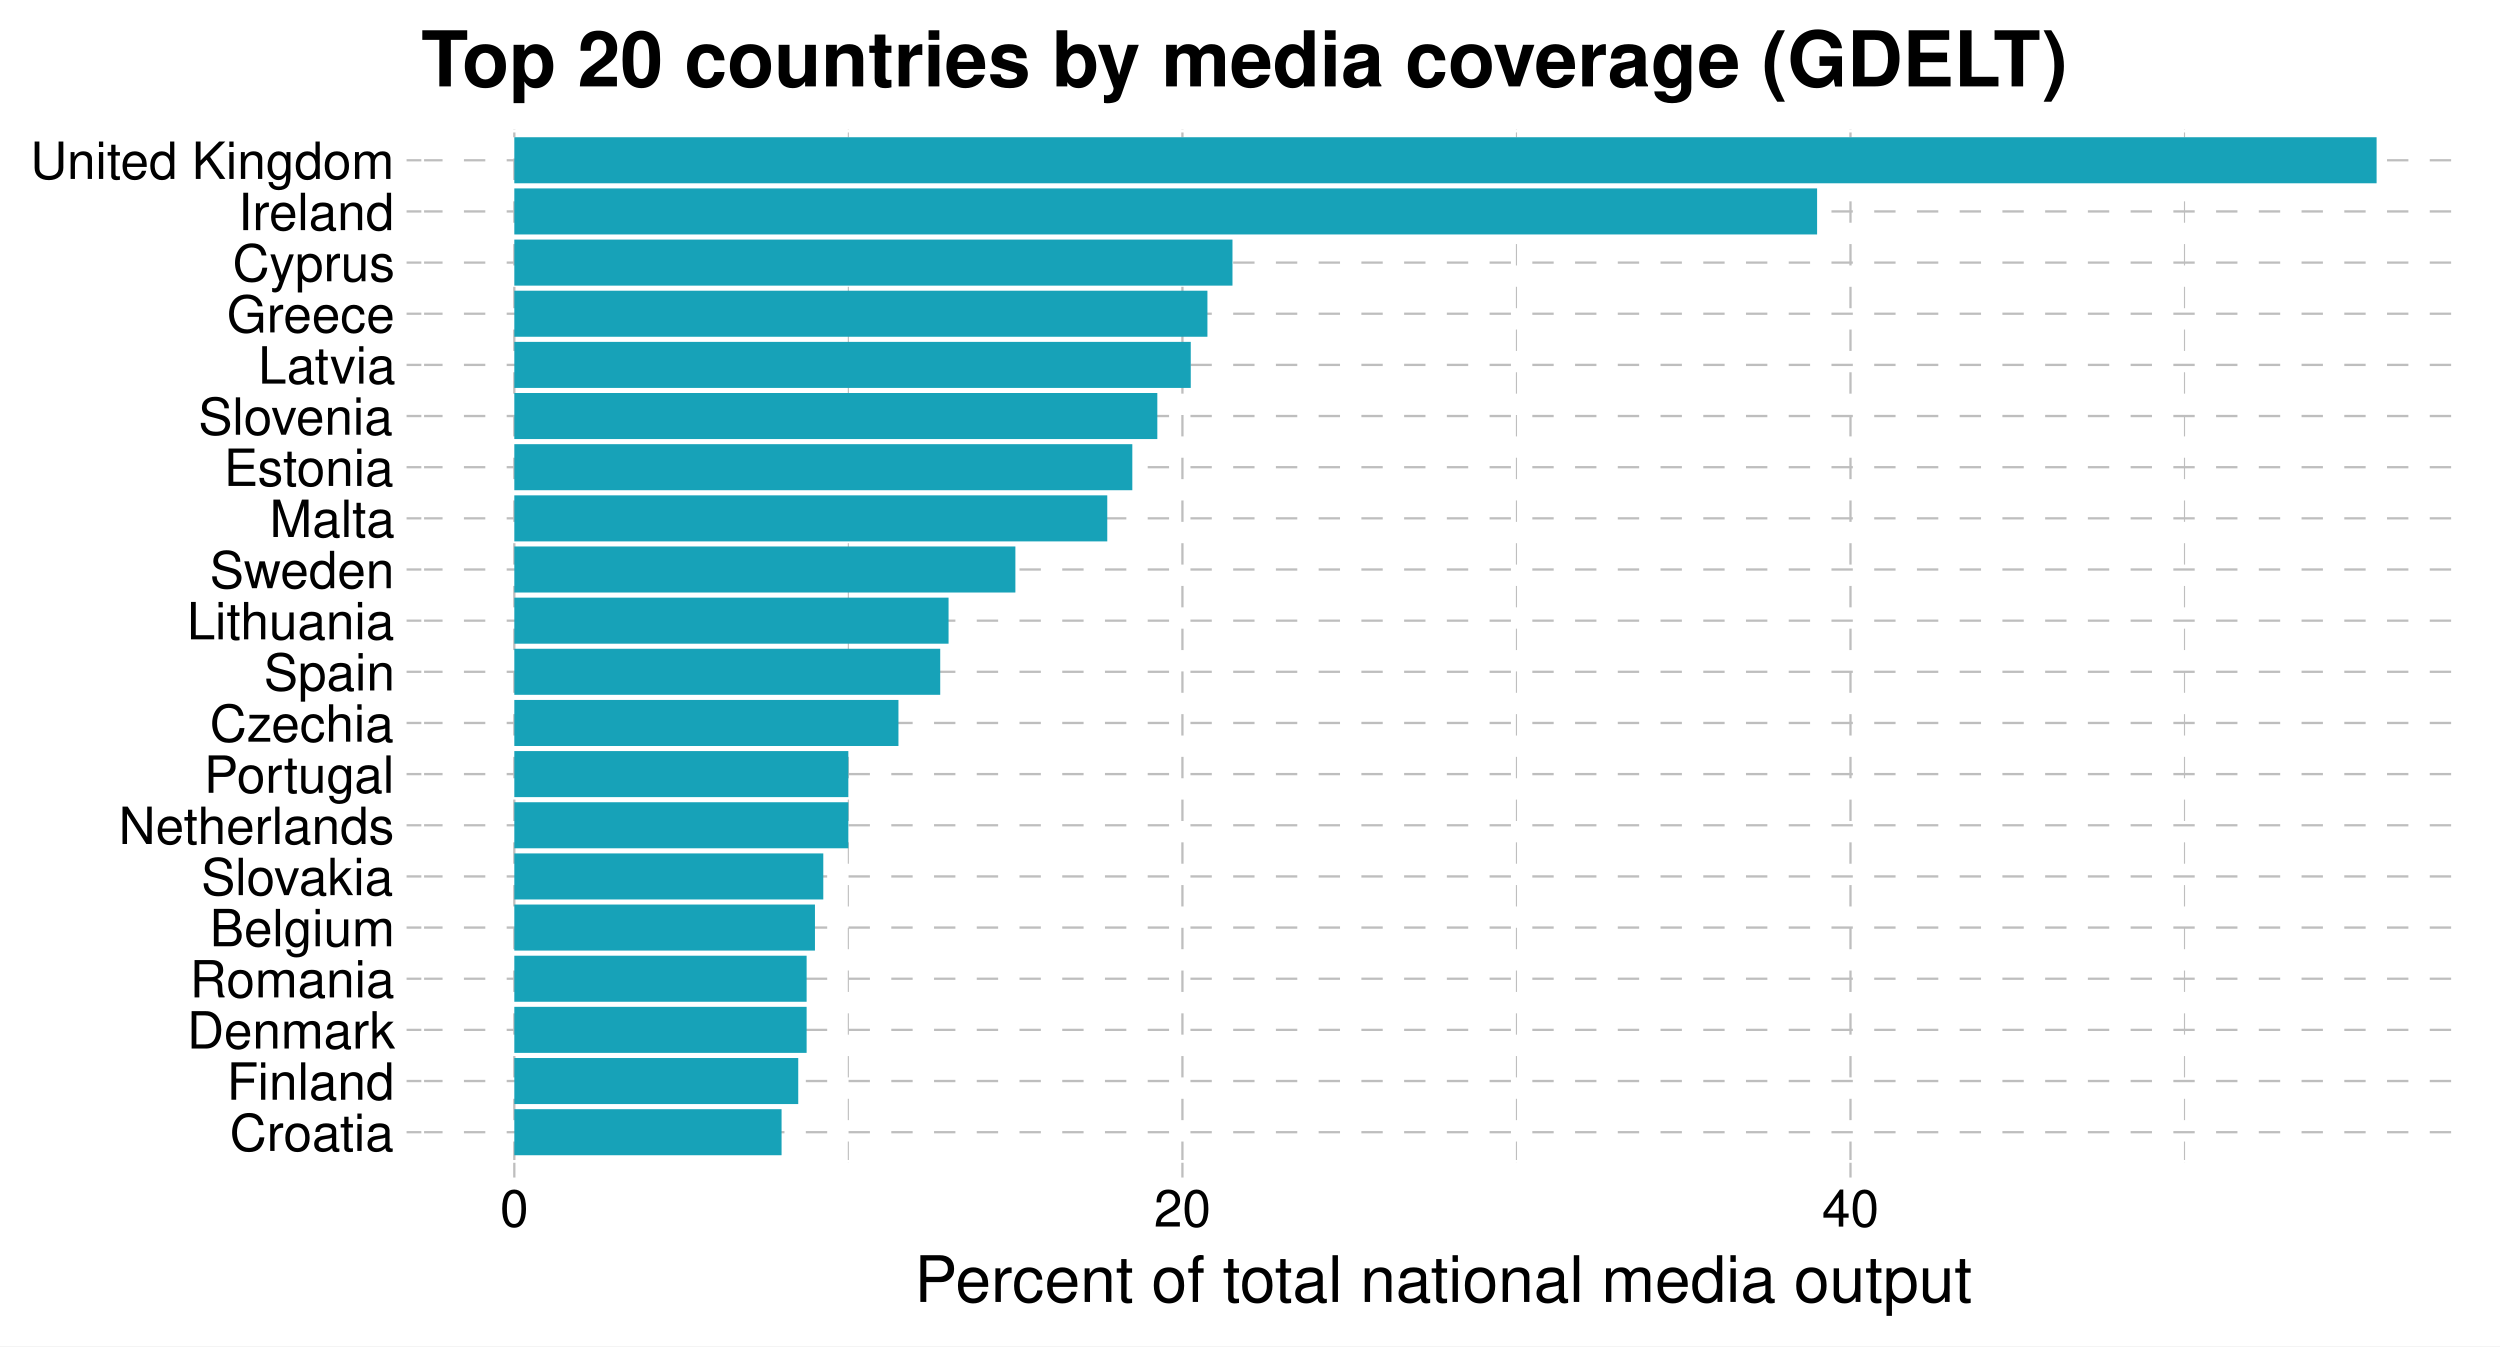
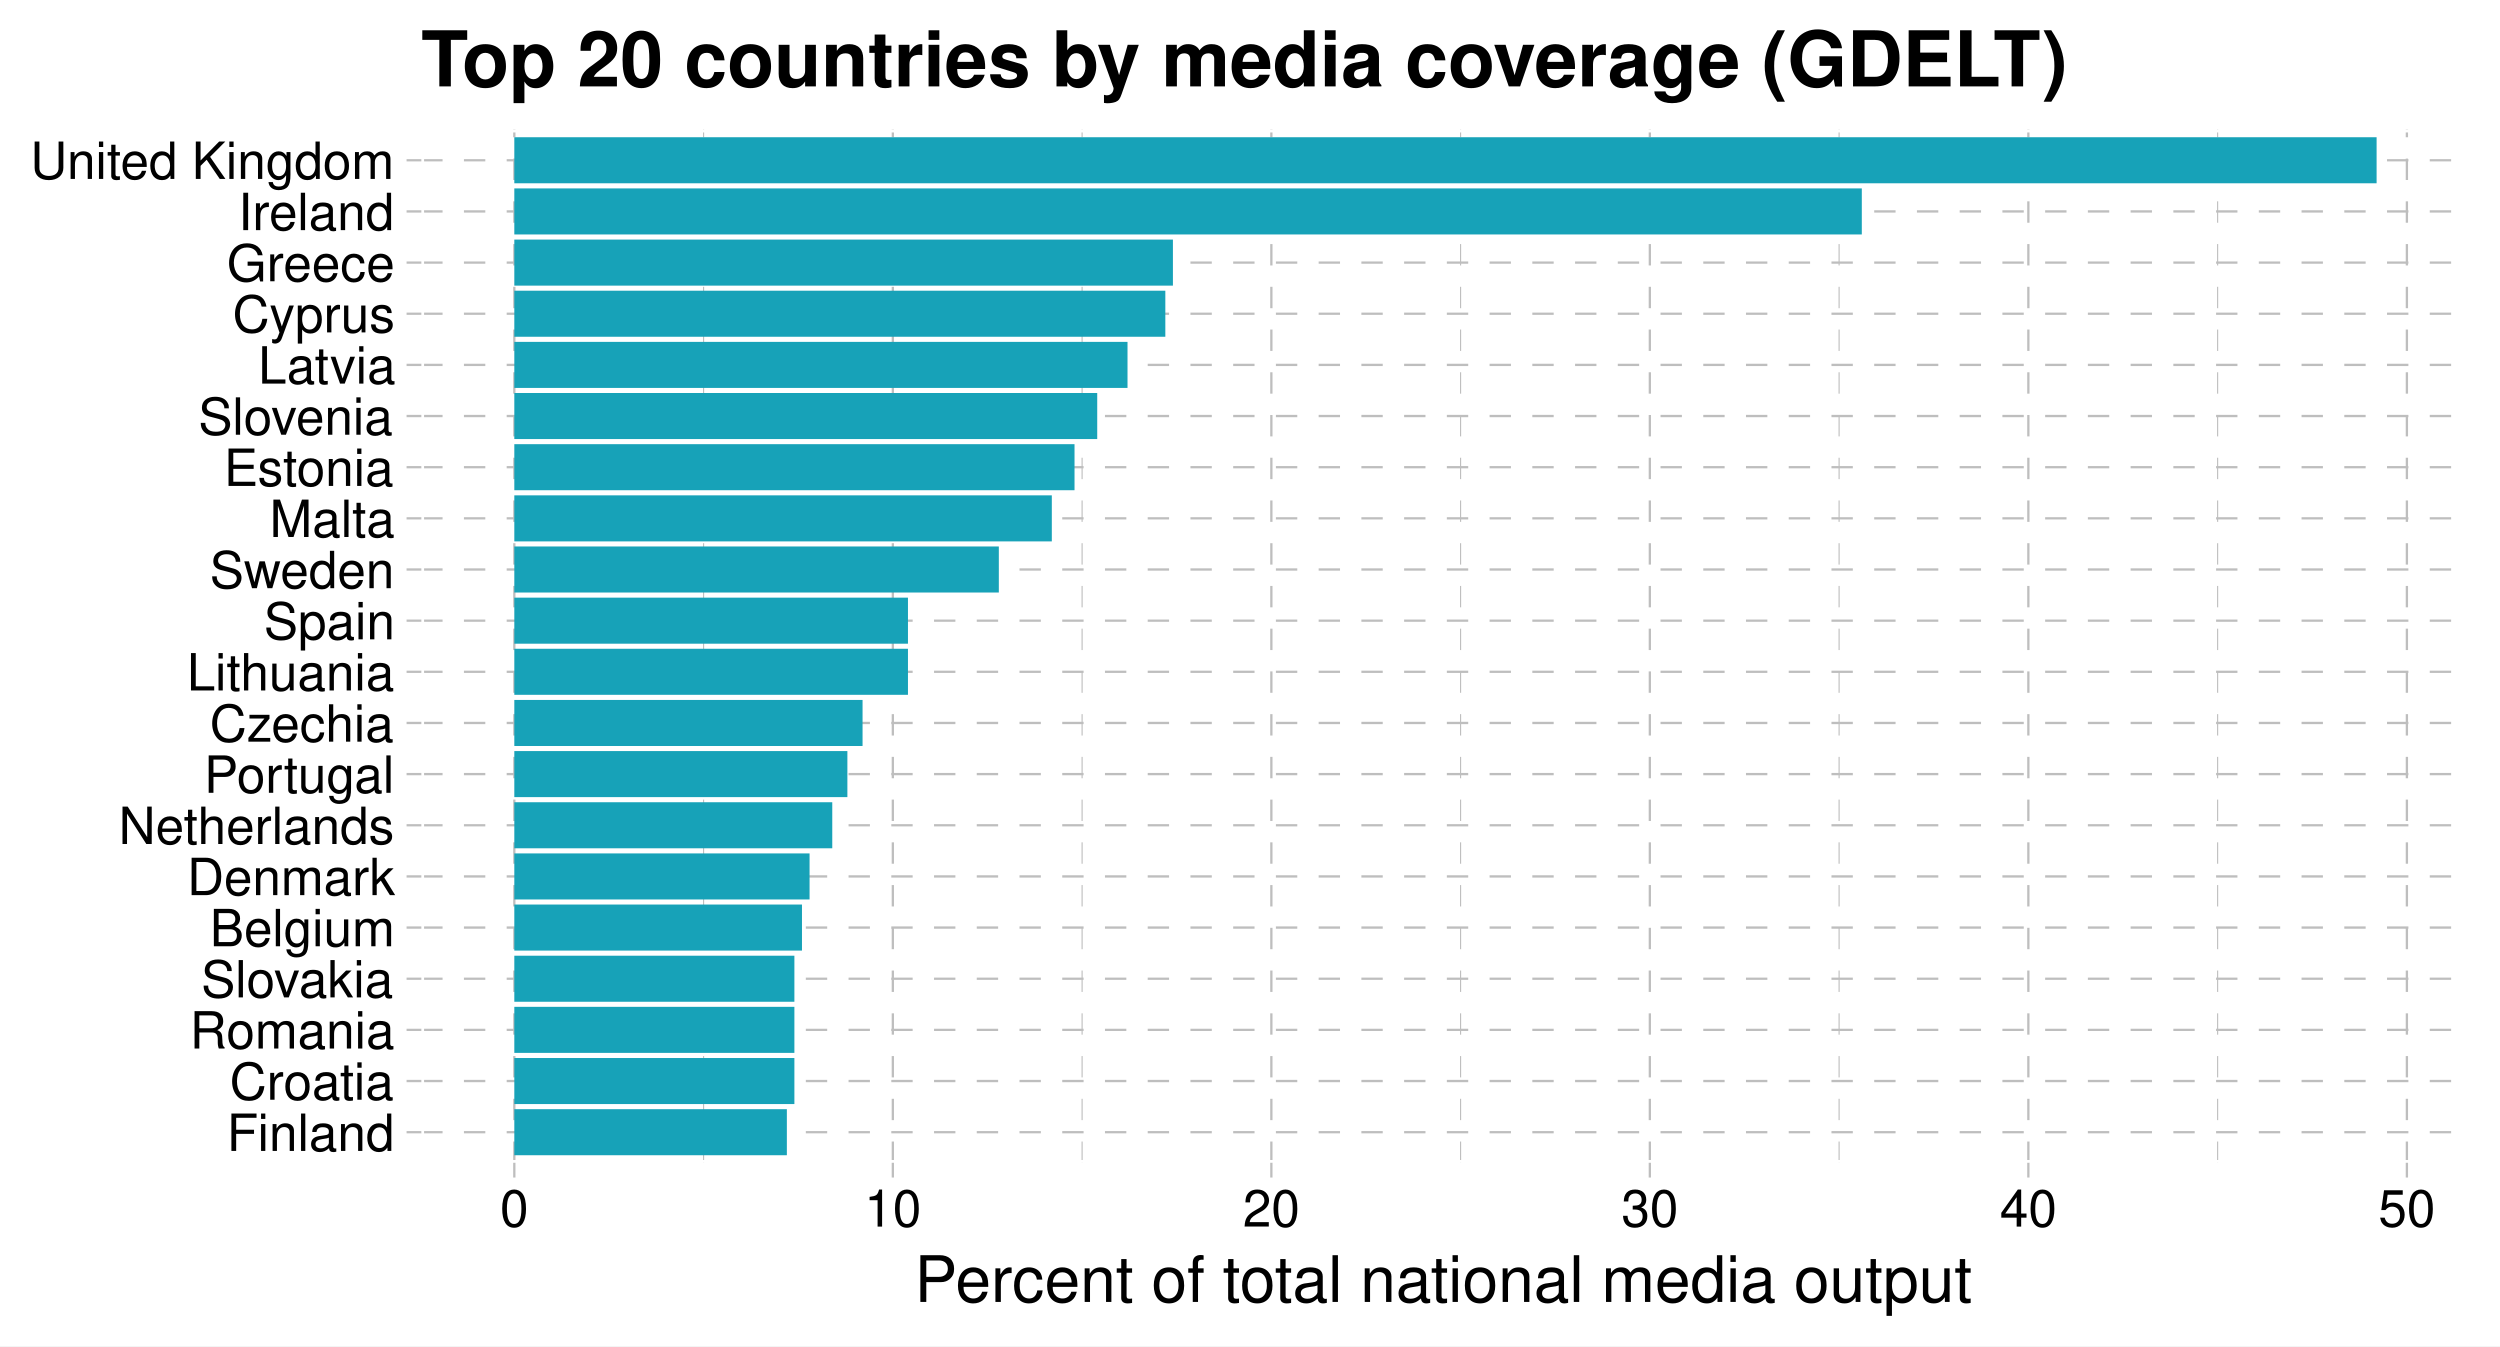
<svg xmlns="http://www.w3.org/2000/svg" viewBox="0 0 468.00 252.00">
  <defs>
    <style type="text/css">
    line, polyline, polygon, path, rect, circle {
      fill: none;
      stroke: #000000;
      stroke-linecap: round;
      stroke-linejoin: round;
      stroke-miterlimit: 10.00;
    }
  </style>
  </defs>
  <rect width="100%" height="100%" style="stroke: none; fill: #FFFFFF;" />
  <rect x="0.00" y="0.00" width="468.00" height="252.00" style="stroke-width: 1.07; stroke: none; fill: #FFFFFF;" />
  <defs>
    <clipPath id="cpNzguODV8NDYyLjMzfDIxNy42OXwyNC4yNg==">
      <rect x="78.85" y="24.26" width="383.48" height="193.43" />
    </clipPath>
  </defs>
  <rect x="78.85" y="24.26" width="383.48" height="193.43" style="stroke-width: 1.07; stroke: #FFFFFF;" clip-path="url(#cpNzguODV8NDYyLjMzfDIxNy42OXwyNC4yNg==)" />
-   <polyline points="158.81,217.69 158.81,24.26 " style="stroke-width: 0.21; stroke: #BEBEBE; stroke-dasharray: 4.00,4.00; stroke-linecap: butt;" clip-path="url(#cpNzguODV8NDYyLjMzfDIxNy42OXwyNC4yNg==)" />
-   <polyline points="283.88,217.69 283.88,24.26 " style="stroke-width: 0.21; stroke: #BEBEBE; stroke-dasharray: 4.00,4.00; stroke-linecap: butt;" clip-path="url(#cpNzguODV8NDYyLjMzfDIxNy42OXwyNC4yNg==)" />
-   <polyline points="408.94,217.69 408.94,24.26 " style="stroke-width: 0.21; stroke: #BEBEBE; stroke-dasharray: 4.00,4.00; stroke-linecap: butt;" clip-path="url(#cpNzguODV8NDYyLjMzfDIxNy42OXwyNC4yNg==)" />
+   <polyline points="131.71,217.69 131.71,24.26 " style="stroke-width: 0.21; stroke: #BEBEBE; stroke-dasharray: 4.00,4.00; stroke-linecap: butt;" clip-path="url(#cpNzguODV8NDYyLjMzfDIxNy42OXwyNC4yNg==)" />
+   <polyline points="202.57,217.69 202.57,24.26 " style="stroke-width: 0.21; stroke: #BEBEBE; stroke-dasharray: 4.00,4.00; stroke-linecap: butt;" clip-path="url(#cpNzguODV8NDYyLjMzfDIxNy42OXwyNC4yNg==)" />
+   <polyline points="273.42,217.69 273.42,24.26 " style="stroke-width: 0.21; stroke: #BEBEBE; stroke-dasharray: 4.00,4.00; stroke-linecap: butt;" clip-path="url(#cpNzguODV8NDYyLjMzfDIxNy42OXwyNC4yNg==)" />
+   <polyline points="344.28,217.69 344.28,24.26 " style="stroke-width: 0.21; stroke: #BEBEBE; stroke-dasharray: 4.00,4.00; stroke-linecap: butt;" clip-path="url(#cpNzguODV8NDYyLjMzfDIxNy42OXwyNC4yNg==)" />
+   <polyline points="415.14,217.69 415.14,24.26 " style="stroke-width: 0.21; stroke: #BEBEBE; stroke-dasharray: 4.00,4.00; stroke-linecap: butt;" clip-path="url(#cpNzguODV8NDYyLjMzfDIxNy42OXwyNC4yNg==)" />
  <polyline points="78.85,211.95 462.33,211.95 " style="stroke-width: 0.43; stroke: #BEBEBE; stroke-dasharray: 4.00,4.00; stroke-linecap: butt;" clip-path="url(#cpNzguODV8NDYyLjMzfDIxNy42OXwyNC4yNg==)" />
  <polyline points="78.85,202.37 462.33,202.37 " style="stroke-width: 0.43; stroke: #BEBEBE; stroke-dasharray: 4.00,4.00; stroke-linecap: butt;" clip-path="url(#cpNzguODV8NDYyLjMzfDIxNy42OXwyNC4yNg==)" />
  <polyline points="78.85,192.79 462.33,192.79 " style="stroke-width: 0.43; stroke: #BEBEBE; stroke-dasharray: 4.00,4.00; stroke-linecap: butt;" clip-path="url(#cpNzguODV8NDYyLjMzfDIxNy42OXwyNC4yNg==)" />
  <polyline points="78.85,183.22 462.33,183.22 " style="stroke-width: 0.43; stroke: #BEBEBE; stroke-dasharray: 4.00,4.00; stroke-linecap: butt;" clip-path="url(#cpNzguODV8NDYyLjMzfDIxNy42OXwyNC4yNg==)" />
  <polyline points="78.85,173.64 462.33,173.64 " style="stroke-width: 0.43; stroke: #BEBEBE; stroke-dasharray: 4.00,4.00; stroke-linecap: butt;" clip-path="url(#cpNzguODV8NDYyLjMzfDIxNy42OXwyNC4yNg==)" />
  <polyline points="78.85,164.07 462.33,164.07 " style="stroke-width: 0.43; stroke: #BEBEBE; stroke-dasharray: 4.00,4.00; stroke-linecap: butt;" clip-path="url(#cpNzguODV8NDYyLjMzfDIxNy42OXwyNC4yNg==)" />
  <polyline points="78.85,154.49 462.33,154.49 " style="stroke-width: 0.43; stroke: #BEBEBE; stroke-dasharray: 4.00,4.00; stroke-linecap: butt;" clip-path="url(#cpNzguODV8NDYyLjMzfDIxNy42OXwyNC4yNg==)" />
  <polyline points="78.85,144.91 462.33,144.91 " style="stroke-width: 0.43; stroke: #BEBEBE; stroke-dasharray: 4.00,4.00; stroke-linecap: butt;" clip-path="url(#cpNzguODV8NDYyLjMzfDIxNy42OXwyNC4yNg==)" />
  <polyline points="78.85,135.34 462.33,135.34 " style="stroke-width: 0.43; stroke: #BEBEBE; stroke-dasharray: 4.00,4.00; stroke-linecap: butt;" clip-path="url(#cpNzguODV8NDYyLjMzfDIxNy42OXwyNC4yNg==)" />
  <polyline points="78.85,125.76 462.33,125.76 " style="stroke-width: 0.43; stroke: #BEBEBE; stroke-dasharray: 4.00,4.00; stroke-linecap: butt;" clip-path="url(#cpNzguODV8NDYyLjMzfDIxNy42OXwyNC4yNg==)" />
  <polyline points="78.85,116.19 462.33,116.19 " style="stroke-width: 0.43; stroke: #BEBEBE; stroke-dasharray: 4.00,4.00; stroke-linecap: butt;" clip-path="url(#cpNzguODV8NDYyLjMzfDIxNy42OXwyNC4yNg==)" />
  <polyline points="78.85,106.61 462.33,106.61 " style="stroke-width: 0.43; stroke: #BEBEBE; stroke-dasharray: 4.00,4.00; stroke-linecap: butt;" clip-path="url(#cpNzguODV8NDYyLjMzfDIxNy42OXwyNC4yNg==)" />
  <polyline points="78.85,97.03 462.33,97.03 " style="stroke-width: 0.43; stroke: #BEBEBE; stroke-dasharray: 4.00,4.00; stroke-linecap: butt;" clip-path="url(#cpNzguODV8NDYyLjMzfDIxNy42OXwyNC4yNg==)" />
  <polyline points="78.85,87.46 462.33,87.46 " style="stroke-width: 0.43; stroke: #BEBEBE; stroke-dasharray: 4.00,4.00; stroke-linecap: butt;" clip-path="url(#cpNzguODV8NDYyLjMzfDIxNy42OXwyNC4yNg==)" />
  <polyline points="78.85,77.88 462.33,77.88 " style="stroke-width: 0.43; stroke: #BEBEBE; stroke-dasharray: 4.00,4.00; stroke-linecap: butt;" clip-path="url(#cpNzguODV8NDYyLjMzfDIxNy42OXwyNC4yNg==)" />
  <polyline points="78.85,68.31 462.33,68.31 " style="stroke-width: 0.43; stroke: #BEBEBE; stroke-dasharray: 4.00,4.00; stroke-linecap: butt;" clip-path="url(#cpNzguODV8NDYyLjMzfDIxNy42OXwyNC4yNg==)" />
  <polyline points="78.85,58.73 462.33,58.73 " style="stroke-width: 0.43; stroke: #BEBEBE; stroke-dasharray: 4.00,4.00; stroke-linecap: butt;" clip-path="url(#cpNzguODV8NDYyLjMzfDIxNy42OXwyNC4yNg==)" />
  <polyline points="78.85,49.16 462.33,49.16 " style="stroke-width: 0.43; stroke: #BEBEBE; stroke-dasharray: 4.00,4.00; stroke-linecap: butt;" clip-path="url(#cpNzguODV8NDYyLjMzfDIxNy42OXwyNC4yNg==)" />
  <polyline points="78.85,39.58 462.33,39.58 " style="stroke-width: 0.43; stroke: #BEBEBE; stroke-dasharray: 4.00,4.00; stroke-linecap: butt;" clip-path="url(#cpNzguODV8NDYyLjMzfDIxNy42OXwyNC4yNg==)" />
  <polyline points="78.85,30.00 462.33,30.00 " style="stroke-width: 0.43; stroke: #BEBEBE; stroke-dasharray: 4.00,4.00; stroke-linecap: butt;" clip-path="url(#cpNzguODV8NDYyLjMzfDIxNy42OXwyNC4yNg==)" />
  <polyline points="96.28,217.69 96.28,24.26 " style="stroke-width: 0.43; stroke: #BEBEBE; stroke-dasharray: 4.00,4.00; stroke-linecap: butt;" clip-path="url(#cpNzguODV8NDYyLjMzfDIxNy42OXwyNC4yNg==)" />
-   <polyline points="221.35,217.69 221.35,24.26 " style="stroke-width: 0.43; stroke: #BEBEBE; stroke-dasharray: 4.00,4.00; stroke-linecap: butt;" clip-path="url(#cpNzguODV8NDYyLjMzfDIxNy42OXwyNC4yNg==)" />
-   <polyline points="346.41,217.69 346.41,24.26 " style="stroke-width: 0.43; stroke: #BEBEBE; stroke-dasharray: 4.00,4.00; stroke-linecap: butt;" clip-path="url(#cpNzguODV8NDYyLjMzfDIxNy42OXwyNC4yNg==)" />
-   <rect x="96.28" y="207.64" width="50.03" height="8.62" style="stroke-width: 1.07; stroke: none; stroke-linecap: butt; fill: #17A2B8;" clip-path="url(#cpNzguODV8NDYyLjMzfDIxNy42OXwyNC4yNg==)" />
-   <rect x="96.28" y="198.06" width="53.15" height="8.62" style="stroke-width: 1.07; stroke: none; stroke-linecap: butt; fill: #17A2B8;" clip-path="url(#cpNzguODV8NDYyLjMzfDIxNy42OXwyNC4yNg==)" />
-   <rect x="96.28" y="188.48" width="54.72" height="8.62" style="stroke-width: 1.07; stroke: none; stroke-linecap: butt; fill: #17A2B8;" clip-path="url(#cpNzguODV8NDYyLjMzfDIxNy42OXwyNC4yNg==)" />
-   <rect x="96.28" y="178.91" width="54.72" height="8.62" style="stroke-width: 1.07; stroke: none; stroke-linecap: butt; fill: #17A2B8;" clip-path="url(#cpNzguODV8NDYyLjMzfDIxNy42OXwyNC4yNg==)" />
-   <rect x="96.28" y="169.33" width="56.28" height="8.62" style="stroke-width: 1.07; stroke: none; stroke-linecap: butt; fill: #17A2B8;" clip-path="url(#cpNzguODV8NDYyLjMzfDIxNy42OXwyNC4yNg==)" />
-   <rect x="96.28" y="159.76" width="57.84" height="8.62" style="stroke-width: 1.07; stroke: none; stroke-linecap: butt; fill: #17A2B8;" clip-path="url(#cpNzguODV8NDYyLjMzfDIxNy42OXwyNC4yNg==)" />
-   <rect x="96.28" y="150.18" width="62.53" height="8.62" style="stroke-width: 1.07; stroke: none; stroke-linecap: butt; fill: #17A2B8;" clip-path="url(#cpNzguODV8NDYyLjMzfDIxNy42OXwyNC4yNg==)" />
-   <rect x="96.28" y="140.60" width="62.53" height="8.62" style="stroke-width: 1.07; stroke: none; stroke-linecap: butt; fill: #17A2B8;" clip-path="url(#cpNzguODV8NDYyLjMzfDIxNy42OXwyNC4yNg==)" />
-   <rect x="96.28" y="131.03" width="71.91" height="8.62" style="stroke-width: 1.07; stroke: none; stroke-linecap: butt; fill: #17A2B8;" clip-path="url(#cpNzguODV8NDYyLjMzfDIxNy42OXwyNC4yNg==)" />
-   <rect x="96.28" y="121.45" width="79.73" height="8.62" style="stroke-width: 1.07; stroke: none; stroke-linecap: butt; fill: #17A2B8;" clip-path="url(#cpNzguODV8NDYyLjMzfDIxNy42OXwyNC4yNg==)" />
-   <rect x="96.28" y="111.88" width="81.29" height="8.62" style="stroke-width: 1.07; stroke: none; stroke-linecap: butt; fill: #17A2B8;" clip-path="url(#cpNzguODV8NDYyLjMzfDIxNy42OXwyNC4yNg==)" />
-   <rect x="96.28" y="102.30" width="93.80" height="8.62" style="stroke-width: 1.07; stroke: none; stroke-linecap: butt; fill: #17A2B8;" clip-path="url(#cpNzguODV8NDYyLjMzfDIxNy42OXwyNC4yNg==)" />
-   <rect x="96.28" y="92.73" width="111.00" height="8.62" style="stroke-width: 1.07; stroke: none; stroke-linecap: butt; fill: #17A2B8;" clip-path="url(#cpNzguODV8NDYyLjMzfDIxNy42OXwyNC4yNg==)" />
-   <rect x="96.28" y="83.15" width="115.69" height="8.62" style="stroke-width: 1.07; stroke: none; stroke-linecap: butt; fill: #17A2B8;" clip-path="url(#cpNzguODV8NDYyLjMzfDIxNy42OXwyNC4yNg==)" />
-   <rect x="96.28" y="73.57" width="120.37" height="8.62" style="stroke-width: 1.07; stroke: none; stroke-linecap: butt; fill: #17A2B8;" clip-path="url(#cpNzguODV8NDYyLjMzfDIxNy42OXwyNC4yNg==)" />
-   <rect x="96.28" y="64.00" width="126.63" height="8.62" style="stroke-width: 1.07; stroke: none; stroke-linecap: butt; fill: #17A2B8;" clip-path="url(#cpNzguODV8NDYyLjMzfDIxNy42OXwyNC4yNg==)" />
-   <rect x="96.28" y="54.42" width="129.75" height="8.62" style="stroke-width: 1.07; stroke: none; stroke-linecap: butt; fill: #17A2B8;" clip-path="url(#cpNzguODV8NDYyLjMzfDIxNy42OXwyNC4yNg==)" />
-   <rect x="96.28" y="44.85" width="134.44" height="8.62" style="stroke-width: 1.07; stroke: none; stroke-linecap: butt; fill: #17A2B8;" clip-path="url(#cpNzguODV8NDYyLjMzfDIxNy42OXwyNC4yNg==)" />
-   <rect x="96.28" y="35.27" width="243.88" height="8.62" style="stroke-width: 1.07; stroke: none; stroke-linecap: butt; fill: #17A2B8;" clip-path="url(#cpNzguODV8NDYyLjMzfDIxNy42OXwyNC4yNg==)" />
+   <polyline points="167.14,217.69 167.14,24.26 " style="stroke-width: 0.43; stroke: #BEBEBE; stroke-dasharray: 4.00,4.00; stroke-linecap: butt;" clip-path="url(#cpNzguODV8NDYyLjMzfDIxNy42OXwyNC4yNg==)" />
+   <polyline points="238.00,217.69 238.00,24.26 " style="stroke-width: 0.43; stroke: #BEBEBE; stroke-dasharray: 4.00,4.00; stroke-linecap: butt;" clip-path="url(#cpNzguODV8NDYyLjMzfDIxNy42OXwyNC4yNg==)" />
+   <polyline points="308.85,217.69 308.85,24.26 " style="stroke-width: 0.43; stroke: #BEBEBE; stroke-dasharray: 4.00,4.00; stroke-linecap: butt;" clip-path="url(#cpNzguODV8NDYyLjMzfDIxNy42OXwyNC4yNg==)" />
+   <polyline points="379.71,217.69 379.71,24.26 " style="stroke-width: 0.43; stroke: #BEBEBE; stroke-dasharray: 4.00,4.00; stroke-linecap: butt;" clip-path="url(#cpNzguODV8NDYyLjMzfDIxNy42OXwyNC4yNg==)" />
+   <polyline points="450.57,217.69 450.57,24.26 " style="stroke-width: 0.43; stroke: #BEBEBE; stroke-dasharray: 4.00,4.00; stroke-linecap: butt;" clip-path="url(#cpNzguODV8NDYyLjMzfDIxNy42OXwyNC4yNg==)" />
+   <rect x="96.28" y="207.64" width="51.02" height="8.62" style="stroke-width: 1.07; stroke: none; stroke-linecap: butt; fill: #17A2B8;" clip-path="url(#cpNzguODV8NDYyLjMzfDIxNy42OXwyNC4yNg==)" />
+   <rect x="96.28" y="198.06" width="52.43" height="8.62" style="stroke-width: 1.07; stroke: none; stroke-linecap: butt; fill: #17A2B8;" clip-path="url(#cpNzguODV8NDYyLjMzfDIxNy42OXwyNC4yNg==)" />
+   <rect x="96.28" y="188.48" width="52.43" height="8.62" style="stroke-width: 1.07; stroke: none; stroke-linecap: butt; fill: #17A2B8;" clip-path="url(#cpNzguODV8NDYyLjMzfDIxNy42OXwyNC4yNg==)" />
+   <rect x="96.28" y="178.91" width="52.43" height="8.62" style="stroke-width: 1.07; stroke: none; stroke-linecap: butt; fill: #17A2B8;" clip-path="url(#cpNzguODV8NDYyLjMzfDIxNy42OXwyNC4yNg==)" />
+   <rect x="96.28" y="169.33" width="53.85" height="8.62" style="stroke-width: 1.07; stroke: none; stroke-linecap: butt; fill: #17A2B8;" clip-path="url(#cpNzguODV8NDYyLjMzfDIxNy42OXwyNC4yNg==)" />
+   <rect x="96.28" y="159.76" width="55.27" height="8.62" style="stroke-width: 1.07; stroke: none; stroke-linecap: butt; fill: #17A2B8;" clip-path="url(#cpNzguODV8NDYyLjMzfDIxNy42OXwyNC4yNg==)" />
+   <rect x="96.28" y="150.18" width="59.52" height="8.62" style="stroke-width: 1.07; stroke: none; stroke-linecap: butt; fill: #17A2B8;" clip-path="url(#cpNzguODV8NDYyLjMzfDIxNy42OXwyNC4yNg==)" />
+   <rect x="96.28" y="140.60" width="62.35" height="8.62" style="stroke-width: 1.07; stroke: none; stroke-linecap: butt; fill: #17A2B8;" clip-path="url(#cpNzguODV8NDYyLjMzfDIxNy42OXwyNC4yNg==)" />
+   <rect x="96.28" y="131.03" width="65.19" height="8.62" style="stroke-width: 1.07; stroke: none; stroke-linecap: butt; fill: #17A2B8;" clip-path="url(#cpNzguODV8NDYyLjMzfDIxNy42OXwyNC4yNg==)" />
+   <rect x="96.28" y="121.45" width="73.69" height="8.62" style="stroke-width: 1.07; stroke: none; stroke-linecap: butt; fill: #17A2B8;" clip-path="url(#cpNzguODV8NDYyLjMzfDIxNy42OXwyNC4yNg==)" />
+   <rect x="96.28" y="111.88" width="73.69" height="8.62" style="stroke-width: 1.07; stroke: none; stroke-linecap: butt; fill: #17A2B8;" clip-path="url(#cpNzguODV8NDYyLjMzfDIxNy42OXwyNC4yNg==)" />
+   <rect x="96.28" y="102.30" width="90.70" height="8.62" style="stroke-width: 1.07; stroke: none; stroke-linecap: butt; fill: #17A2B8;" clip-path="url(#cpNzguODV8NDYyLjMzfDIxNy42OXwyNC4yNg==)" />
+   <rect x="96.28" y="92.73" width="100.62" height="8.62" style="stroke-width: 1.07; stroke: none; stroke-linecap: butt; fill: #17A2B8;" clip-path="url(#cpNzguODV8NDYyLjMzfDIxNy42OXwyNC4yNg==)" />
+   <rect x="96.28" y="83.15" width="104.87" height="8.62" style="stroke-width: 1.07; stroke: none; stroke-linecap: butt; fill: #17A2B8;" clip-path="url(#cpNzguODV8NDYyLjMzfDIxNy42OXwyNC4yNg==)" />
+   <rect x="96.28" y="73.57" width="109.12" height="8.62" style="stroke-width: 1.07; stroke: none; stroke-linecap: butt; fill: #17A2B8;" clip-path="url(#cpNzguODV8NDYyLjMzfDIxNy42OXwyNC4yNg==)" />
+   <rect x="96.28" y="64.00" width="114.79" height="8.62" style="stroke-width: 1.07; stroke: none; stroke-linecap: butt; fill: #17A2B8;" clip-path="url(#cpNzguODV8NDYyLjMzfDIxNy42OXwyNC4yNg==)" />
+   <rect x="96.28" y="54.42" width="121.87" height="8.62" style="stroke-width: 1.07; stroke: none; stroke-linecap: butt; fill: #17A2B8;" clip-path="url(#cpNzguODV8NDYyLjMzfDIxNy42OXwyNC4yNg==)" />
+   <rect x="96.28" y="44.85" width="123.29" height="8.62" style="stroke-width: 1.07; stroke: none; stroke-linecap: butt; fill: #17A2B8;" clip-path="url(#cpNzguODV8NDYyLjMzfDIxNy42OXwyNC4yNg==)" />
+   <rect x="96.28" y="35.27" width="252.25" height="8.62" style="stroke-width: 1.07; stroke: none; stroke-linecap: butt; fill: #17A2B8;" clip-path="url(#cpNzguODV8NDYyLjMzfDIxNy42OXwyNC4yNg==)" />
  <rect x="96.28" y="25.69" width="348.62" height="8.62" style="stroke-width: 1.07; stroke: none; stroke-linecap: butt; fill: #17A2B8;" clip-path="url(#cpNzguODV8NDYyLjMzfDIxNy42OXwyNC4yNg==)" />
  <rect x="78.85" y="24.26" width="383.48" height="193.43" style="stroke-width: 1.07; stroke: #FFFFFF;" clip-path="url(#cpNzguODV8NDYyLjMzfDIxNy42OXwyNC4yNg==)" />
  <defs>
    <clipPath id="cpMC4wMHw0NjguMDB8MjUyLjAwfDAuMDA=">
      <rect x="0.00" y="0.00" width="468.00" height="252.00" />
    </clipPath>
  </defs>
  <g clip-path="url(#cpMC4wMHw0NjguMDB8MjUyLjAwfDAuMDA=)">
-     <text x="43.00" y="215.45" style="font-size: 9.60px; font-family: Nimbus Sans L;" textLength="30.92px" lengthAdjust="spacingAndGlyphs">Croatia</text>
+     <text x="42.46" y="215.45" style="font-size: 9.60px; font-family: Nimbus Sans L;" textLength="31.46px" lengthAdjust="spacingAndGlyphs">Finland</text>
  </g>
  <g clip-path="url(#cpMC4wMHw0NjguMDB8MjUyLjAwfDAuMDA=)">
-     <text x="42.46" y="205.87" style="font-size: 9.60px; font-family: Nimbus Sans L;" textLength="31.46px" lengthAdjust="spacingAndGlyphs">Finland</text>
+     <text x="43.00" y="205.87" style="font-size: 9.60px; font-family: Nimbus Sans L;" textLength="30.92px" lengthAdjust="spacingAndGlyphs">Croatia</text>
  </g>
  <g clip-path="url(#cpMC4wMHw0NjguMDB8MjUyLjAwfDAuMDA=)">
-     <text x="35.01" y="196.29" style="font-size: 9.60px; font-family: Nimbus Sans L;" textLength="38.91px" lengthAdjust="spacingAndGlyphs">Denmark</text>
+     <text x="35.53" y="196.29" style="font-size: 9.60px; font-family: Nimbus Sans L;" textLength="38.38px" lengthAdjust="spacingAndGlyphs">Romania</text>
  </g>
  <g clip-path="url(#cpMC4wMHw0NjguMDB8MjUyLjAwfDAuMDA=)">
-     <text x="35.53" y="186.72" style="font-size: 9.60px; font-family: Nimbus Sans L;" textLength="38.38px" lengthAdjust="spacingAndGlyphs">Romania</text>
+     <text x="37.66" y="186.72" style="font-size: 9.60px; font-family: Nimbus Sans L;" textLength="36.25px" lengthAdjust="spacingAndGlyphs">Slovakia</text>
  </g>
  <g clip-path="url(#cpMC4wMHw0NjguMDB8MjUyLjAwfDAuMDA=)">
    <text x="39.27" y="177.14" style="font-size: 9.60px; font-family: Nimbus Sans L;" textLength="34.65px" lengthAdjust="spacingAndGlyphs">Belgium</text>
  </g>
  <g clip-path="url(#cpMC4wMHw0NjguMDB8MjUyLjAwfDAuMDA=)">
-     <text x="37.66" y="167.57" style="font-size: 9.60px; font-family: Nimbus Sans L;" textLength="36.25px" lengthAdjust="spacingAndGlyphs">Slovakia</text>
+     <text x="35.01" y="167.57" style="font-size: 9.60px; font-family: Nimbus Sans L;" textLength="38.91px" lengthAdjust="spacingAndGlyphs">Denmark</text>
  </g>
  <g clip-path="url(#cpMC4wMHw0NjguMDB8MjUyLjAwfDAuMDA=)">
    <text x="22.20" y="157.99" style="font-size: 9.60px; font-family: Nimbus Sans L;" textLength="51.72px" lengthAdjust="spacingAndGlyphs">Netherlands</text>
  </g>
  <g clip-path="url(#cpMC4wMHw0NjguMDB8MjUyLjAwfDAuMDA=)">
    <text x="38.19" y="148.41" style="font-size: 9.60px; font-family: Nimbus Sans L;" textLength="35.73px" lengthAdjust="spacingAndGlyphs">Portugal</text>
  </g>
  <g clip-path="url(#cpMC4wMHw0NjguMDB8MjUyLjAwfDAuMDA=)">
    <text x="39.27" y="138.84" style="font-size: 9.60px; font-family: Nimbus Sans L;" textLength="34.65px" lengthAdjust="spacingAndGlyphs">Czechia</text>
  </g>
  <g clip-path="url(#cpMC4wMHw0NjguMDB8MjUyLjAwfDAuMDA=)">
-     <text x="49.39" y="129.26" style="font-size: 9.60px; font-family: Nimbus Sans L;" textLength="24.53px" lengthAdjust="spacingAndGlyphs">Spain</text>
+     <text x="34.99" y="129.26" style="font-size: 9.60px; font-family: Nimbus Sans L;" textLength="38.93px" lengthAdjust="spacingAndGlyphs">Lithuania</text>
  </g>
  <g clip-path="url(#cpMC4wMHw0NjguMDB8MjUyLjAwfDAuMDA=)">
-     <text x="34.99" y="119.69" style="font-size: 9.60px; font-family: Nimbus Sans L;" textLength="38.93px" lengthAdjust="spacingAndGlyphs">Lithuania</text>
+     <text x="49.39" y="119.69" style="font-size: 9.60px; font-family: Nimbus Sans L;" textLength="24.53px" lengthAdjust="spacingAndGlyphs">Spain</text>
  </g>
  <g clip-path="url(#cpMC4wMHw0NjguMDB8MjUyLjAwfDAuMDA=)">
    <text x="39.26" y="110.11" style="font-size: 9.60px; font-family: Nimbus Sans L;" textLength="34.66px" lengthAdjust="spacingAndGlyphs">Sweden</text>
  </g>
  <g clip-path="url(#cpMC4wMHw0NjguMDB8MjUyLjAwfDAuMDA=)">
    <text x="50.46" y="100.53" style="font-size: 9.60px; font-family: Nimbus Sans L;" textLength="23.46px" lengthAdjust="spacingAndGlyphs">Malta</text>
  </g>
  <g clip-path="url(#cpMC4wMHw0NjguMDB8MjUyLjAwfDAuMDA=)">
    <text x="41.92" y="90.96" style="font-size: 9.60px; font-family: Nimbus Sans L;" textLength="32.00px" lengthAdjust="spacingAndGlyphs">Estonia</text>
  </g>
  <g clip-path="url(#cpMC4wMHw0NjguMDB8MjUyLjAwfDAuMDA=)">
    <text x="37.13" y="81.38" style="font-size: 9.60px; font-family: Nimbus Sans L;" textLength="36.79px" lengthAdjust="spacingAndGlyphs">Slovenia</text>
  </g>
  <g clip-path="url(#cpMC4wMHw0NjguMDB8MjUyLjAwfDAuMDA=)">
    <text x="48.32" y="71.81" style="font-size: 9.60px; font-family: Nimbus Sans L;" textLength="25.60px" lengthAdjust="spacingAndGlyphs">Latvia</text>
  </g>
  <g clip-path="url(#cpMC4wMHw0NjguMDB8MjUyLjAwfDAuMDA=)">
-     <text x="42.46" y="62.23" style="font-size: 9.60px; font-family: Nimbus Sans L;" textLength="31.46px" lengthAdjust="spacingAndGlyphs">Greece</text>
+     <text x="43.54" y="62.23" style="font-size: 9.60px; font-family: Nimbus Sans L;" textLength="30.38px" lengthAdjust="spacingAndGlyphs">Cyprus</text>
  </g>
  <g clip-path="url(#cpMC4wMHw0NjguMDB8MjUyLjAwfDAuMDA=)">
-     <text x="43.54" y="52.66" style="font-size: 9.60px; font-family: Nimbus Sans L;" textLength="30.38px" lengthAdjust="spacingAndGlyphs">Cyprus</text>
+     <text x="42.46" y="52.66" style="font-size: 9.60px; font-family: Nimbus Sans L;" textLength="31.46px" lengthAdjust="spacingAndGlyphs">Greece</text>
  </g>
  <g clip-path="url(#cpMC4wMHw0NjguMDB8MjUyLjAwfDAuMDA=)">
    <text x="44.59" y="43.08" style="font-size: 9.60px; font-family: Nimbus Sans L;" textLength="29.33px" lengthAdjust="spacingAndGlyphs">Ireland</text>
  </g>
  <g clip-path="url(#cpMC4wMHw0NjguMDB8MjUyLjAwfDAuMDA=)">
    <text x="5.67" y="33.50" style="font-size: 9.60px; font-family: Nimbus Sans L;" textLength="68.25px" lengthAdjust="spacingAndGlyphs">United Kingdom</text>
  </g>
  <polyline points="76.11,211.95 78.85,211.95 " style="stroke-width: 0.43; stroke: #BEBEBE; stroke-linecap: butt;" clip-path="url(#cpMC4wMHw0NjguMDB8MjUyLjAwfDAuMDA=)" />
  <polyline points="76.11,202.37 78.85,202.37 " style="stroke-width: 0.43; stroke: #BEBEBE; stroke-linecap: butt;" clip-path="url(#cpMC4wMHw0NjguMDB8MjUyLjAwfDAuMDA=)" />
  <polyline points="76.11,192.79 78.85,192.79 " style="stroke-width: 0.43; stroke: #BEBEBE; stroke-linecap: butt;" clip-path="url(#cpMC4wMHw0NjguMDB8MjUyLjAwfDAuMDA=)" />
  <polyline points="76.11,183.22 78.85,183.22 " style="stroke-width: 0.43; stroke: #BEBEBE; stroke-linecap: butt;" clip-path="url(#cpMC4wMHw0NjguMDB8MjUyLjAwfDAuMDA=)" />
  <polyline points="76.11,173.64 78.85,173.64 " style="stroke-width: 0.43; stroke: #BEBEBE; stroke-linecap: butt;" clip-path="url(#cpMC4wMHw0NjguMDB8MjUyLjAwfDAuMDA=)" />
  <polyline points="76.11,164.07 78.85,164.07 " style="stroke-width: 0.43; stroke: #BEBEBE; stroke-linecap: butt;" clip-path="url(#cpMC4wMHw0NjguMDB8MjUyLjAwfDAuMDA=)" />
  <polyline points="76.11,154.49 78.85,154.49 " style="stroke-width: 0.43; stroke: #BEBEBE; stroke-linecap: butt;" clip-path="url(#cpMC4wMHw0NjguMDB8MjUyLjAwfDAuMDA=)" />
  <polyline points="76.11,144.91 78.85,144.91 " style="stroke-width: 0.43; stroke: #BEBEBE; stroke-linecap: butt;" clip-path="url(#cpMC4wMHw0NjguMDB8MjUyLjAwfDAuMDA=)" />
  <polyline points="76.11,135.34 78.85,135.34 " style="stroke-width: 0.43; stroke: #BEBEBE; stroke-linecap: butt;" clip-path="url(#cpMC4wMHw0NjguMDB8MjUyLjAwfDAuMDA=)" />
  <polyline points="76.11,125.76 78.85,125.76 " style="stroke-width: 0.43; stroke: #BEBEBE; stroke-linecap: butt;" clip-path="url(#cpMC4wMHw0NjguMDB8MjUyLjAwfDAuMDA=)" />
  <polyline points="76.11,116.19 78.85,116.19 " style="stroke-width: 0.43; stroke: #BEBEBE; stroke-linecap: butt;" clip-path="url(#cpMC4wMHw0NjguMDB8MjUyLjAwfDAuMDA=)" />
  <polyline points="76.11,106.61 78.85,106.61 " style="stroke-width: 0.43; stroke: #BEBEBE; stroke-linecap: butt;" clip-path="url(#cpMC4wMHw0NjguMDB8MjUyLjAwfDAuMDA=)" />
  <polyline points="76.11,97.03 78.85,97.03 " style="stroke-width: 0.43; stroke: #BEBEBE; stroke-linecap: butt;" clip-path="url(#cpMC4wMHw0NjguMDB8MjUyLjAwfDAuMDA=)" />
  <polyline points="76.11,87.46 78.85,87.46 " style="stroke-width: 0.43; stroke: #BEBEBE; stroke-linecap: butt;" clip-path="url(#cpMC4wMHw0NjguMDB8MjUyLjAwfDAuMDA=)" />
  <polyline points="76.11,77.88 78.85,77.88 " style="stroke-width: 0.43; stroke: #BEBEBE; stroke-linecap: butt;" clip-path="url(#cpMC4wMHw0NjguMDB8MjUyLjAwfDAuMDA=)" />
  <polyline points="76.11,68.31 78.85,68.31 " style="stroke-width: 0.43; stroke: #BEBEBE; stroke-linecap: butt;" clip-path="url(#cpMC4wMHw0NjguMDB8MjUyLjAwfDAuMDA=)" />
  <polyline points="76.11,58.73 78.85,58.73 " style="stroke-width: 0.43; stroke: #BEBEBE; stroke-linecap: butt;" clip-path="url(#cpMC4wMHw0NjguMDB8MjUyLjAwfDAuMDA=)" />
  <polyline points="76.11,49.16 78.85,49.16 " style="stroke-width: 0.43; stroke: #BEBEBE; stroke-linecap: butt;" clip-path="url(#cpMC4wMHw0NjguMDB8MjUyLjAwfDAuMDA=)" />
  <polyline points="76.11,39.58 78.85,39.58 " style="stroke-width: 0.43; stroke: #BEBEBE; stroke-linecap: butt;" clip-path="url(#cpMC4wMHw0NjguMDB8MjUyLjAwfDAuMDA=)" />
  <polyline points="76.11,30.00 78.85,30.00 " style="stroke-width: 0.43; stroke: #BEBEBE; stroke-linecap: butt;" clip-path="url(#cpMC4wMHw0NjguMDB8MjUyLjAwfDAuMDA=)" />
  <polyline points="96.28,220.43 96.28,217.69 " style="stroke-width: 0.43; stroke: #BEBEBE; stroke-linecap: butt;" clip-path="url(#cpMC4wMHw0NjguMDB8MjUyLjAwfDAuMDA=)" />
-   <polyline points="221.35,220.43 221.35,217.69 " style="stroke-width: 0.43; stroke: #BEBEBE; stroke-linecap: butt;" clip-path="url(#cpMC4wMHw0NjguMDB8MjUyLjAwfDAuMDA=)" />
-   <polyline points="346.41,220.43 346.41,217.69 " style="stroke-width: 0.43; stroke: #BEBEBE; stroke-linecap: butt;" clip-path="url(#cpMC4wMHw0NjguMDB8MjUyLjAwfDAuMDA=)" />
+   <polyline points="167.14,220.43 167.14,217.69 " style="stroke-width: 0.43; stroke: #BEBEBE; stroke-linecap: butt;" clip-path="url(#cpMC4wMHw0NjguMDB8MjUyLjAwfDAuMDA=)" />
+   <polyline points="238.00,220.43 238.00,217.69 " style="stroke-width: 0.43; stroke: #BEBEBE; stroke-linecap: butt;" clip-path="url(#cpMC4wMHw0NjguMDB8MjUyLjAwfDAuMDA=)" />
+   <polyline points="308.85,220.43 308.85,217.69 " style="stroke-width: 0.43; stroke: #BEBEBE; stroke-linecap: butt;" clip-path="url(#cpMC4wMHw0NjguMDB8MjUyLjAwfDAuMDA=)" />
+   <polyline points="379.71,220.43 379.71,217.69 " style="stroke-width: 0.43; stroke: #BEBEBE; stroke-linecap: butt;" clip-path="url(#cpMC4wMHw0NjguMDB8MjUyLjAwfDAuMDA=)" />
+   <polyline points="450.57,220.43 450.57,217.69 " style="stroke-width: 0.43; stroke: #BEBEBE; stroke-linecap: butt;" clip-path="url(#cpMC4wMHw0NjguMDB8MjUyLjAwfDAuMDA=)" />
  <g clip-path="url(#cpMC4wMHw0NjguMDB8MjUyLjAwfDAuMDA=)">
    <text x="93.61" y="229.62" style="font-size: 9.60px; font-family: Nimbus Sans L;" textLength="5.33px" lengthAdjust="spacingAndGlyphs">0</text>
  </g>
  <g clip-path="url(#cpMC4wMHw0NjguMDB8MjUyLjAwfDAuMDA=)">
-     <text x="216.01" y="229.62" style="font-size: 9.60px; font-family: Nimbus Sans L;" textLength="10.67px" lengthAdjust="spacingAndGlyphs">20</text>
+     <text x="161.80" y="229.62" style="font-size: 9.60px; font-family: Nimbus Sans L;" textLength="10.67px" lengthAdjust="spacingAndGlyphs">10</text>
  </g>
  <g clip-path="url(#cpMC4wMHw0NjguMDB8MjUyLjAwfDAuMDA=)">
-     <text x="341.08" y="229.62" style="font-size: 9.60px; font-family: Nimbus Sans L;" textLength="10.67px" lengthAdjust="spacingAndGlyphs">40</text>
+     <text x="232.66" y="229.62" style="font-size: 9.60px; font-family: Nimbus Sans L;" textLength="10.67px" lengthAdjust="spacingAndGlyphs">20</text>
+   </g>
+   <g clip-path="url(#cpMC4wMHw0NjguMDB8MjUyLjAwfDAuMDA=)">
+     <text x="303.52" y="229.62" style="font-size: 9.60px; font-family: Nimbus Sans L;" textLength="10.67px" lengthAdjust="spacingAndGlyphs">30</text>
+   </g>
+   <g clip-path="url(#cpMC4wMHw0NjguMDB8MjUyLjAwfDAuMDA=)">
+     <text x="374.38" y="229.62" style="font-size: 9.60px; font-family: Nimbus Sans L;" textLength="10.67px" lengthAdjust="spacingAndGlyphs">40</text>
+   </g>
+   <g clip-path="url(#cpMC4wMHw0NjguMDB8MjUyLjAwfDAuMDA=)">
+     <text x="445.23" y="229.62" style="font-size: 9.60px; font-family: Nimbus Sans L;" textLength="10.67px" lengthAdjust="spacingAndGlyphs">50</text>
  </g>
  <g clip-path="url(#cpMC4wMHw0NjguMDB8MjUyLjAwfDAuMDA=)">
    <text x="171.20" y="243.72" style="font-size: 12.00px; font-family: Nimbus Sans L;" textLength="198.78px" lengthAdjust="spacingAndGlyphs">Percent of total national media output</text>
  </g>
  <g clip-path="url(#cpMC4wMHw0NjguMDB8MjUyLjAwfDAuMDA=)">
    <text x="78.85" y="16.17" style="font-size: 14.40px; font-weight: bold; font-family: Nimbus Sans L;" textLength="311.42px" lengthAdjust="spacingAndGlyphs">Top 20 countries by media coverage (GDELT)</text>
  </g>
</svg>
